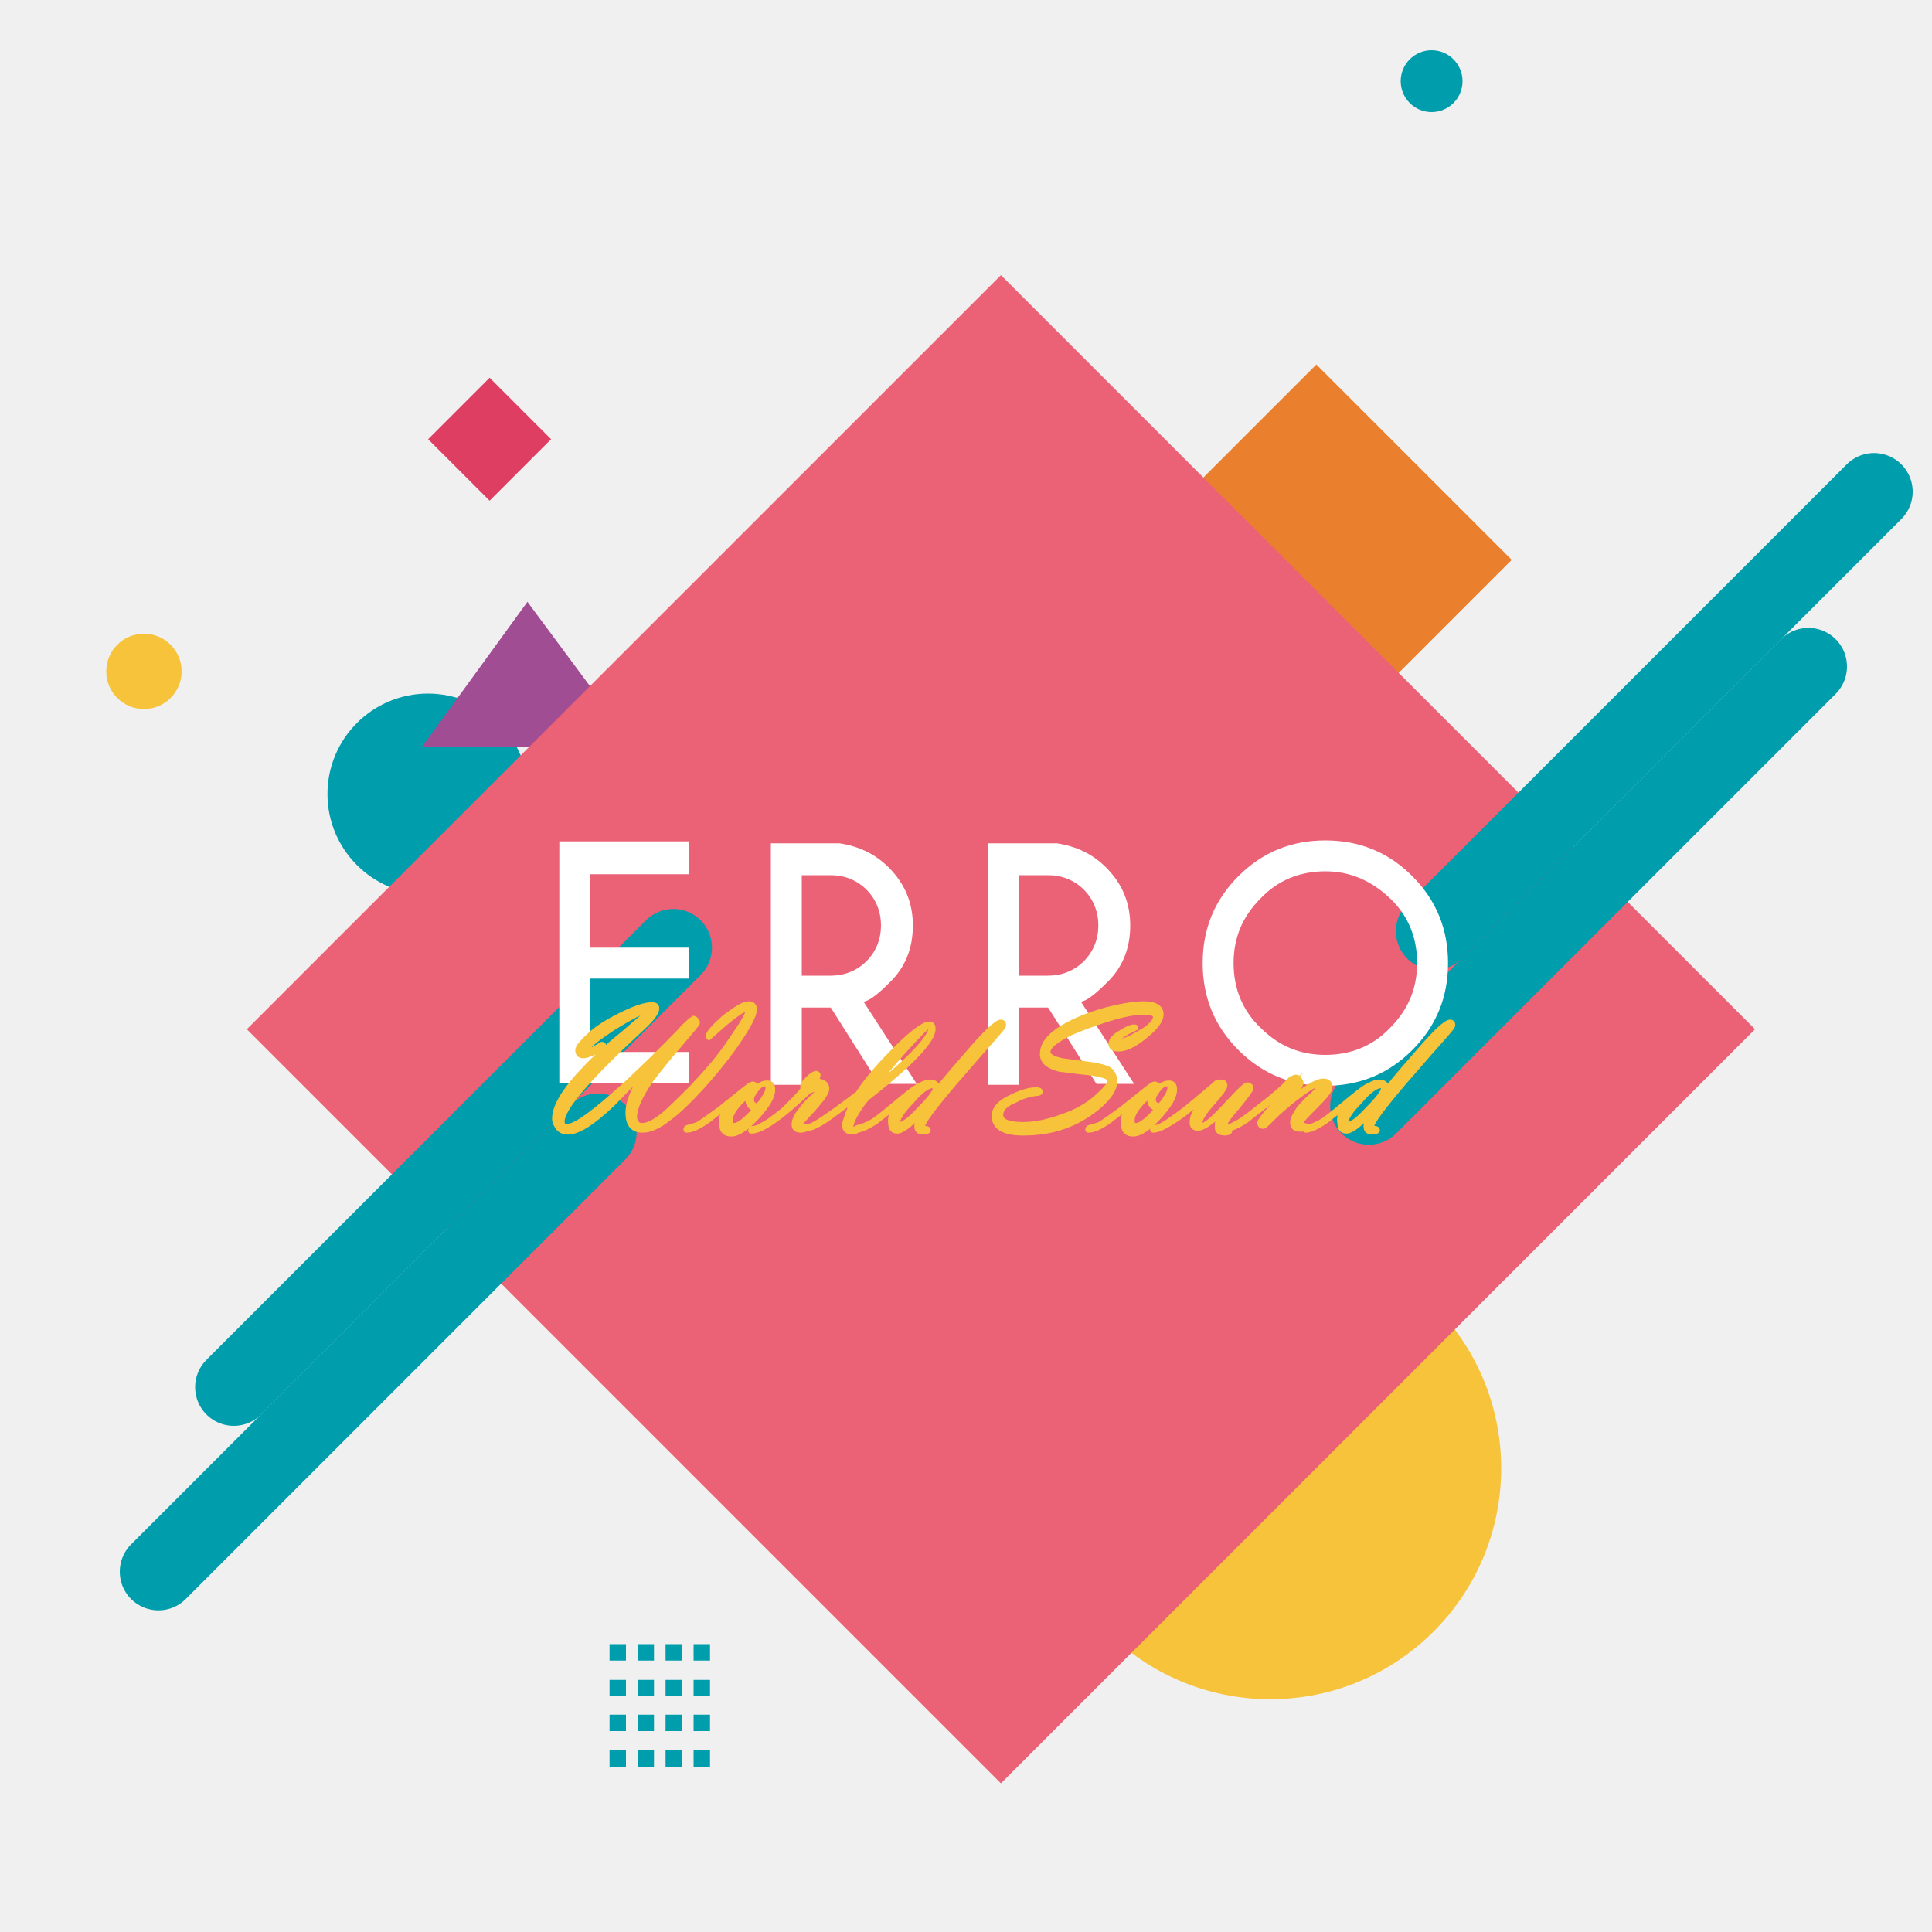
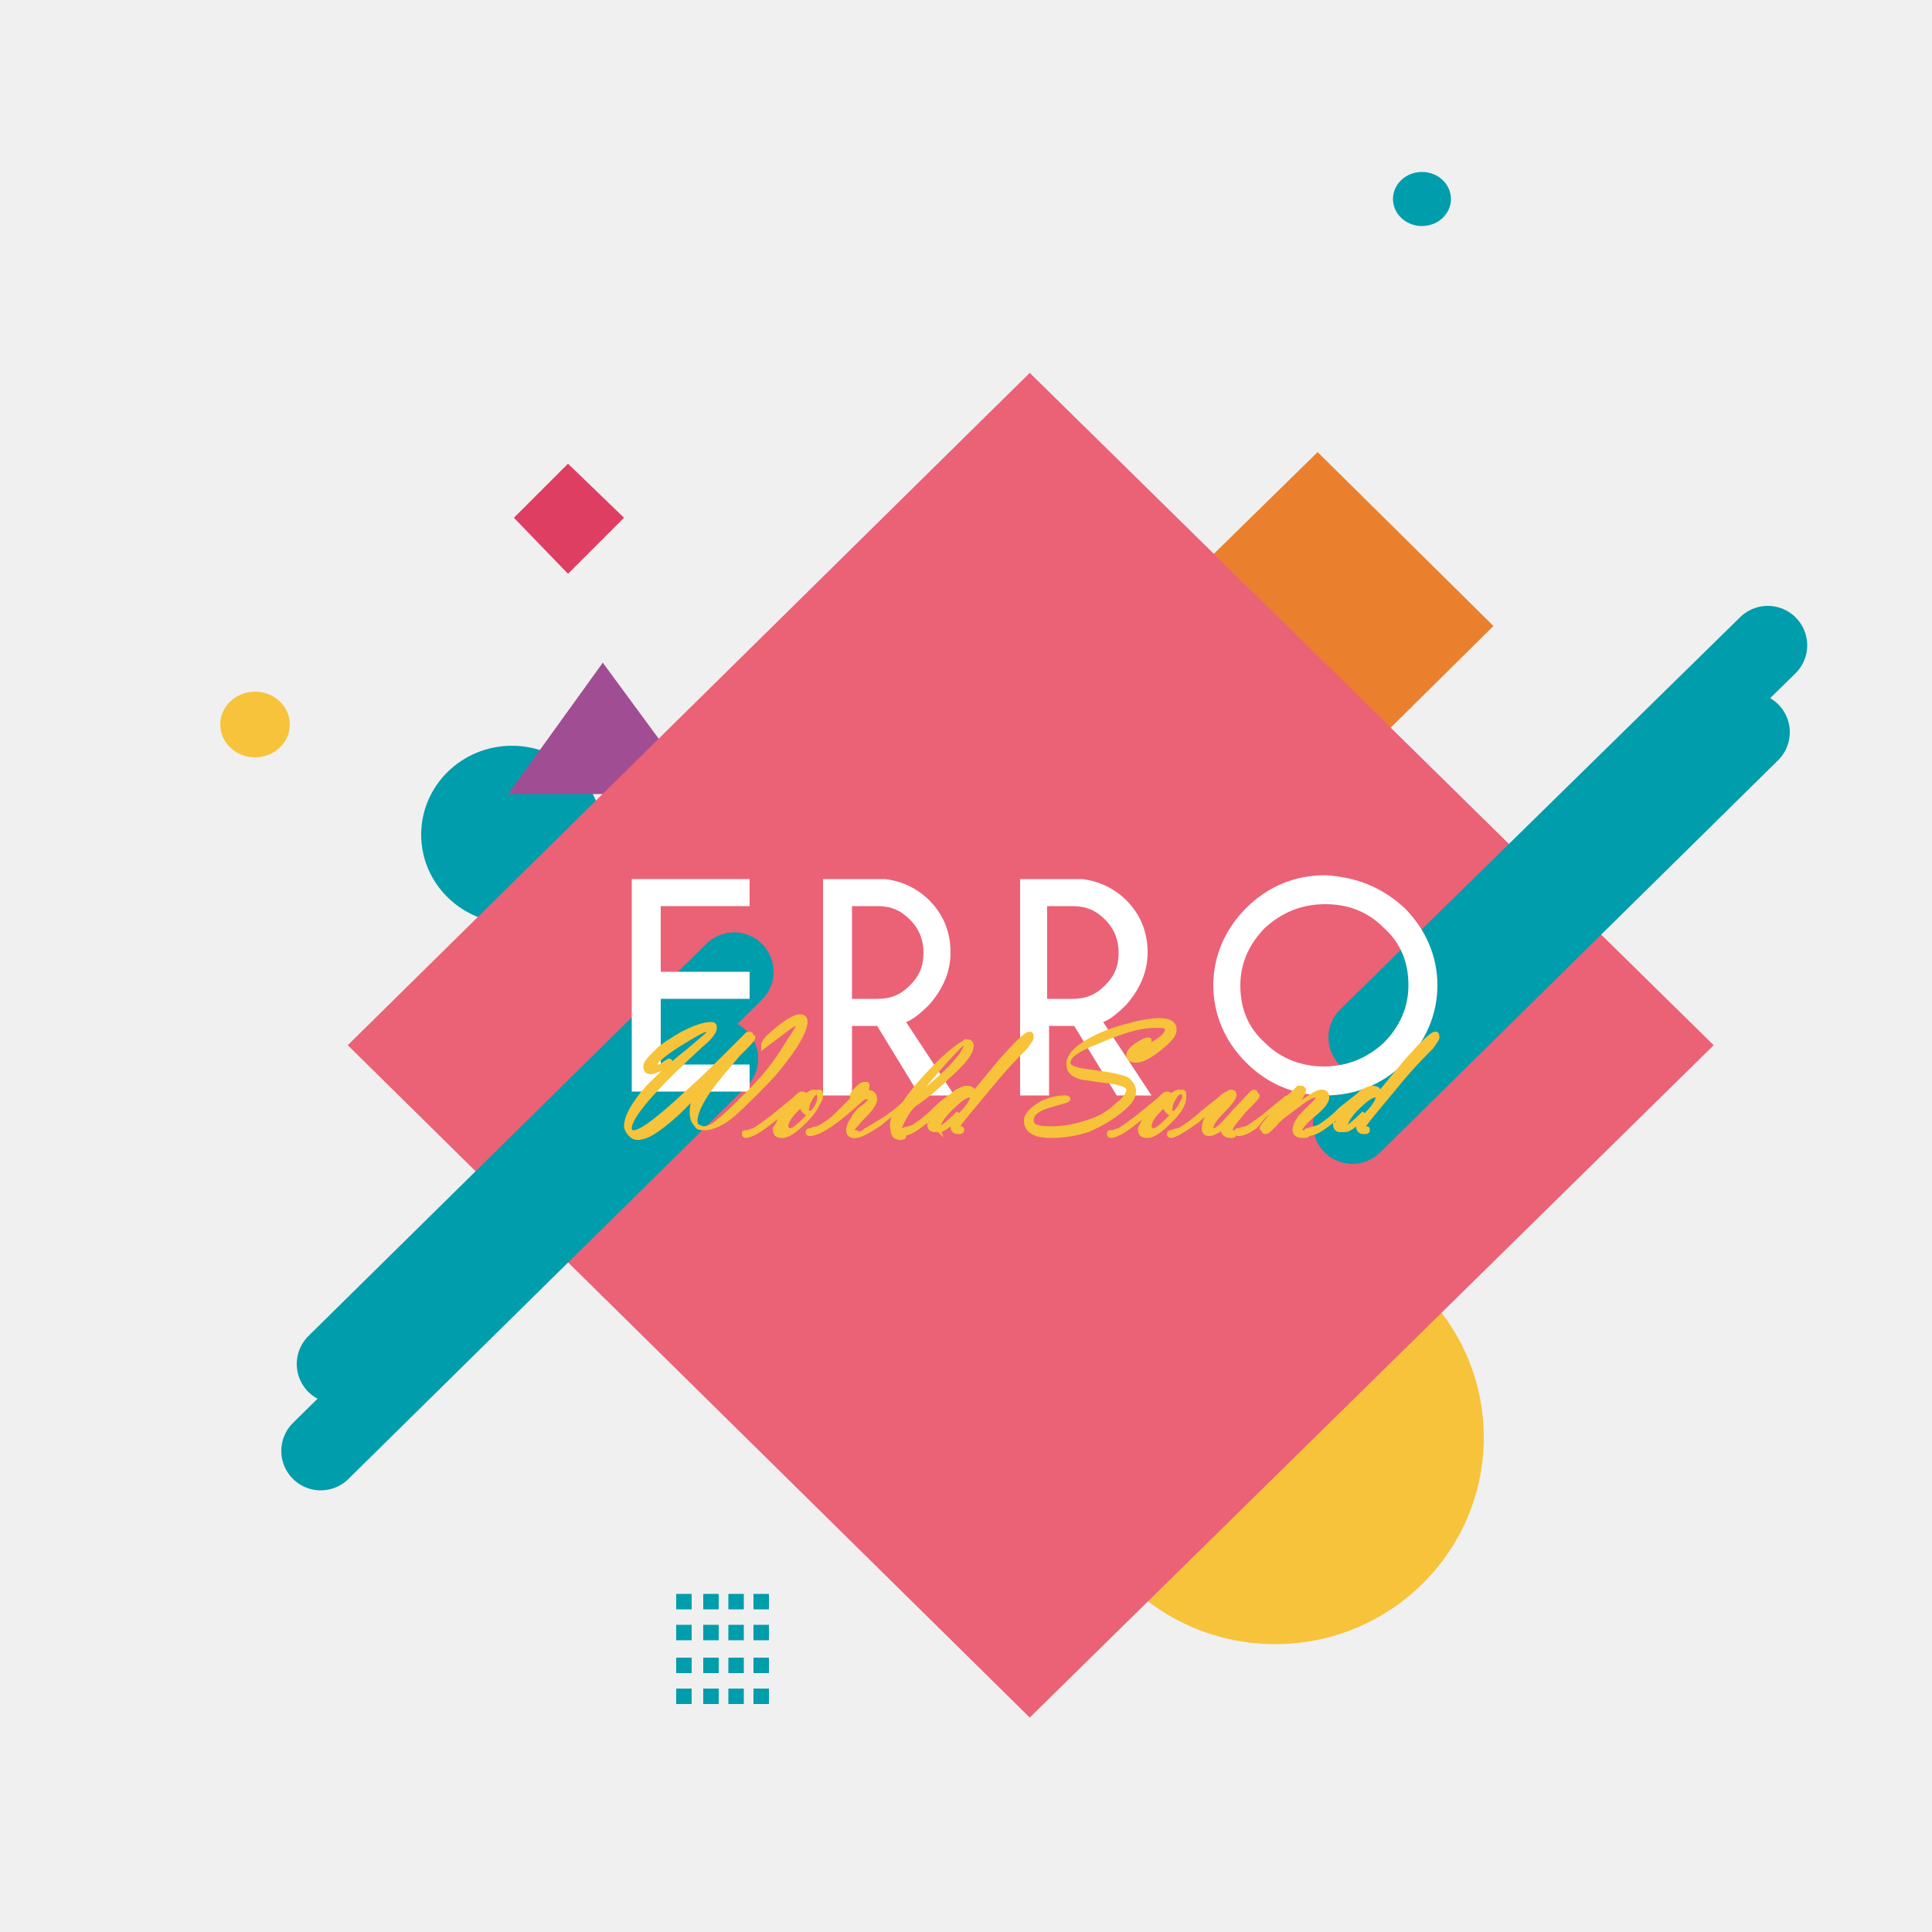
- <svg xmlns="http://www.w3.org/2000/svg" version="1.1" id="Calque_1" x="0px" y="0px" viewBox="0 0 200 200" style="enable-background:new 0 0 200 200;" xml:space="preserve">
+ <svg xmlns="http://www.w3.org/2000/svg" version="1.1" id="Calque_1" x="0px" y="0px" viewBox="0 0 100 100" style="enable-background:new 0 0 100 100;" xml:space="preserve">
  <style type="text/css">
	.st0{fill:#009DAC;}
	.st1{fill:#A14D93;}
	.st2{fill:#F6C33B;}
	.st3{fill:#EA802D;}
	.st4{fill:#EB6176;}
- 	.st5{fill:none;stroke:#009DAC;stroke-width:8;stroke-linecap:round;stroke-linejoin:round;stroke-miterlimit:10;}
+ 	.st5{fill:none;stroke:#009DAC;stroke-width:4.08;stroke-linecap:round;stroke-linejoin:round;stroke-miterlimit:10;}
	.st6{fill:#DE3E62;}
	.st7{fill:#FFFFFF;}
- 	.st8{fill:#F6C33B;stroke:#F7C33B;stroke-width:0.5;stroke-miterlimit:10;}
+ 	.st8{fill:#F6C33B;stroke:#F7C33B;stroke-width:0.204;stroke-miterlimit:10;}
</style>
-   <circle class="st0" cx="44.3" cy="82.2" r="10.4" />
-   <polygon class="st1" points="54.6,62.3 43.7,77.3 65.8,77.4 " />
+   <ellipse class="st0" cx="26.5" cy="43.2" rx="4.7" ry="4.6" />
+   <polygon class="st1" points="31.2,34.3 26.3,41.1 36.2,41.1 " />
  <g>
-     <rect x="63.1" y="170.2" class="st0" width="1.7" height="1.7" />
-     <rect x="66" y="170.2" class="st0" width="1.7" height="1.7" />
-     <rect x="68.9" y="170.2" class="st0" width="1.7" height="1.7" />
-     <rect x="71.8" y="170.2" class="st0" width="1.7" height="1.7" />
-     <rect x="63.1" y="173.9" class="st0" width="1.7" height="1.7" />
-     <rect x="66" y="173.9" class="st0" width="1.7" height="1.7" />
-     <rect x="68.9" y="173.9" class="st0" width="1.7" height="1.7" />
-     <rect x="71.8" y="173.9" class="st0" width="1.7" height="1.7" />
-     <rect x="63.1" y="177.5" class="st0" width="1.7" height="1.7" />
-     <rect x="66" y="177.5" class="st0" width="1.7" height="1.7" />
-     <rect x="68.9" y="177.5" class="st0" width="1.7" height="1.7" />
-     <rect x="71.8" y="177.5" class="st0" width="1.7" height="1.7" />
-     <rect x="63.1" y="181.2" class="st0" width="1.7" height="1.7" />
-     <rect x="66" y="181.2" class="st0" width="1.7" height="1.7" />
-     <rect x="68.9" y="181.2" class="st0" width="1.7" height="1.7" />
-     <rect x="71.8" y="181.2" class="st0" width="1.7" height="1.7" />
+     <rect x="35" y="82.5" class="st0" width="0.8" height="0.8" />
+     <rect x="36.4" y="82.5" class="st0" width="0.8" height="0.8" />
+     <rect x="37.7" y="82.5" class="st0" width="0.8" height="0.8" />
+     <rect x="39" y="82.5" class="st0" width="0.8" height="0.8" />
+     <rect x="35" y="84.1" class="st0" width="0.8" height="0.8" />
+     <rect x="36.4" y="84.1" class="st0" width="0.8" height="0.8" />
+     <rect x="37.7" y="84.1" class="st0" width="0.8" height="0.8" />
+     <rect x="39" y="84.1" class="st0" width="0.8" height="0.8" />
+     <rect x="35" y="85.8" class="st0" width="0.8" height="0.8" />
+     <rect x="36.4" y="85.8" class="st0" width="0.8" height="0.8" />
+     <rect x="37.7" y="85.8" class="st0" width="0.8" height="0.8" />
+     <rect x="39" y="85.8" class="st0" width="0.8" height="0.8" />
+     <rect x="35" y="87.4" class="st0" width="0.8" height="0.8" />
+     <rect x="36.4" y="87.4" class="st0" width="0.8" height="0.8" />
+     <rect x="37.7" y="87.4" class="st0" width="0.8" height="0.8" />
+     <rect x="39" y="87.4" class="st0" width="0.8" height="0.8" />
  </g>
-   <circle class="st2" cx="131.5" cy="152" r="23.9" />
-   <circle class="st2" cx="14.9" cy="69.5" r="3.9" />
-   <circle class="st0" cx="148.2" cy="8.4" r="3.2" />
-   <rect x="120.9" y="43.2" transform="matrix(0.7071 0.7071 -0.7071 0.7071 81.3276 -78.3012)" class="st3" width="28.6" height="31.7" />
-   <rect x="48.4" y="51.4" transform="matrix(0.7071 -0.7071 0.7071 0.7071 -45.0166 104.4244)" class="st4" width="110.4" height="110.4" />
-   <line class="st5" x1="194" y1="50.9" x2="148.5" y2="96.4" />
-   <line class="st5" x1="187.2" y1="69" x2="141.7" y2="114.5" />
-   <line class="st5" x1="69.7" y1="98.1" x2="24.2" y2="143.6" />
-   <line class="st5" x1="61.9" y1="117.2" x2="16.4" y2="162.7" />
-   <rect x="46.2" y="41" transform="matrix(0.7071 0.7071 -0.7071 0.7071 47.0065 -22.555)" class="st6" width="9" height="9" />
-   <path class="st7" d="M71.3,87.3v3.2H61.1v7.6h10.2v3.2H61.1v7.6h10.2v3.2H57.9v-25H71.3z" />
-   <path class="st7" d="M86,104.3h-3v8h-3.2v-25h7.1c2,0.3,3.7,1.1,5.1,2.5c1.7,1.7,2.5,3.7,2.5,6c0,2.4-0.8,4.4-2.5,6  c-1.1,1.1-2,1.8-2.6,1.9l5.5,8.5H91L86,104.3z M83,90.5V101h3c1.4,0,2.7-0.5,3.7-1.5c1-1,1.5-2.3,1.5-3.7c0-1.4-0.5-2.7-1.5-3.7  c-1-1-2.3-1.5-3.7-1.5H83z" />
-   <path class="st7" d="M108.5,104.3h-3v8h-3.2v-25h7.1c2,0.3,3.7,1.1,5.1,2.5c1.7,1.7,2.5,3.7,2.5,6c0,2.4-0.8,4.4-2.5,6  c-1.1,1.1-2,1.8-2.6,1.9l5.5,8.5h-3.9L108.5,104.3z M105.5,90.5V101h3c1.4,0,2.7-0.5,3.7-1.5c1-1,1.5-2.3,1.5-3.7  c0-1.4-0.5-2.7-1.5-3.7c-1-1-2.3-1.5-3.7-1.5H105.5z" />
-   <path class="st7" d="M146.2,90.7c2.5,2.5,3.7,5.5,3.7,9s-1.2,6.5-3.7,9s-5.5,3.7-9,3.7s-6.5-1.2-9-3.7s-3.7-5.5-3.7-9s1.2-6.5,3.7-9  s5.5-3.7,9-3.7S143.7,88.2,146.2,90.7z M137.2,90.2c-2.6,0-4.9,0.9-6.7,2.8c-1.9,1.9-2.8,4.1-2.8,6.7s0.9,4.9,2.8,6.7  c1.9,1.9,4.1,2.8,6.7,2.8c2.6,0,4.9-0.9,6.7-2.8c1.9-1.9,2.8-4.1,2.8-6.7s-0.9-4.9-2.8-6.7C142,91.2,139.8,90.2,137.2,90.2z" />
+   <ellipse class="st2" cx="66" cy="74.4" rx="10.8" ry="10.7" />
+   <ellipse class="st2" cx="13.2" cy="37.5" rx="1.8" ry="1.7" />
+   <ellipse class="st0" cx="73.6" cy="10.3" rx="1.5" ry="1.4" />
+   <polygon class="st3" points="67.2,42.4 58,33.4 68.2,23.4 77.3,32.4 " />
+   <polygon class="st4" points="88.7,54.1 53.3,88.9 18,54.1 53.3,19.3 " />
  <g>
-     <path class="st8" d="M67.3,110.3l-3.9,4c-2.1,2-3.6,2.9-4.6,2.9c-0.4,0-0.7-0.1-1-0.4c-0.2-0.3-0.4-0.6-0.4-1   c0-1.1,0.8-2.6,2.5-4.5c1.1-1.2,2.6-2.7,4.6-4.3c1.6-1.4,2.5-2.1,2.5-2.2c0-0.1-0.1-0.1-0.1-0.1c-0.5,0-1.6,0.6-3.4,1.7   c-1.8,1.2-2.7,1.9-2.7,2.3c0,0.1,0,0.1,0.1,0.1c0.1,0,0.4-0.1,0.7-0.3l0.7-0.4c0.1,0,0.2,0,0.2,0.2c0,0.1-0.3,0.4-0.9,0.6   c-0.6,0.3-1,0.4-1.2,0.4c-0.4,0-0.6-0.2-0.6-0.6c0-0.3,0.5-0.9,1.4-1.7c0.8-0.7,1.8-1.3,3-1.9c1.4-0.7,2.5-1.1,3.3-1.1   c0.3,0,0.5,0.1,0.5,0.4c0,0.4-0.5,1.1-1.6,2.1c-5.4,5-8.2,8.2-8.2,9.6c0,0.4,0.2,0.5,0.5,0.5c0.9,0,2.9-1.5,6.1-4.4   c1.8-1.7,3.7-3.5,5.7-5.6c0.2-0.3,0.6-0.6,1-1c0.2-0.1,0.3-0.2,0.3-0.2c0.1,0,0.2,0.1,0.3,0.2c0.1,0.1,0.1,0.2,0.1,0.3   c0,0.1-0.6,0.8-1.7,2.1c-1.4,1.6-2.4,2.9-3.1,3.8c-1.1,1.6-1.7,2.9-1.7,3.8c0,0.6,0.3,0.9,0.8,0.9c0.5,0,1.1-0.3,1.8-0.8   c0.7-0.5,1.8-1.6,3.4-3.2c1.5-1.6,2.9-3.2,4-4.9c1.2-1.7,1.7-2.6,1.7-2.9c0-0.1-0.1-0.2-0.2-0.2c-0.3,0-1,0.5-2.1,1.4l-1.7,1.5   c0,0-0.1-0.1-0.1-0.1c0-0.4,0.6-1,1.7-2c1.2-0.9,2-1.4,2.5-1.4c0.4,0,0.6,0.2,0.6,0.6c0,0.7-0.8,2.1-2.3,4.2   c-1.1,1.5-2.2,2.8-3.2,3.9c-1.3,1.4-2.4,2.5-3.4,3.2c-1,0.8-1.9,1.2-2.7,1.2c-1,0-1.5-0.6-1.5-1.8c0-0.8,0.3-1.7,0.8-2.7   C66.1,112.1,66.6,111.3,67.3,110.3z" />
-     <path class="st8" d="M75.2,114.5l-1.9,1.5c-1,0.7-1.7,1-2.2,1c-0.1,0-0.1,0-0.1-0.1c0-0.1,0.1-0.2,0.2-0.2c0.4-0.1,0.7-0.2,1-0.3   c0.5-0.3,1.2-0.8,2.3-1.6l2.5-2c0.5-0.4,0.8-0.6,0.9-0.6c0.2,0,0.3,0.1,0.5,0.3c0.4-0.3,0.7-0.4,1-0.4c0.4,0,0.6,0.2,0.6,0.7   c0,0.7-0.5,1.6-1.6,2.8c-1.1,1.2-2,1.8-2.7,1.8c-0.6,0-1-0.3-1-1C74.6,115.8,74.8,115.2,75.2,114.5z M77.5,113.3   c-1.3,1.1-1.9,2-1.9,2.7c0,0.3,0.1,0.5,0.4,0.5c0.5,0,1.2-0.6,2.2-1.7c-0.5-0.1-0.8-0.5-0.8-1C77.4,113.6,77.4,113.5,77.5,113.3z    M78.4,114.5c0.2-0.2,0.5-0.5,0.7-0.9c0.3-0.4,0.4-0.8,0.4-1c0-0.2-0.1-0.4-0.3-0.4c-0.3,0-0.6,0.2-0.9,0.6c-0.3,0.4-0.5,0.7-0.5,1   C77.8,114.2,78,114.4,78.4,114.5z" />
-     <path class="st8" d="M83.1,112.8c0-0.2,0-0.3,0-0.4c0-0.2,0.2-0.4,0.6-0.8c0.4-0.4,0.7-0.5,0.8-0.5c0.1,0,0.2,0.1,0.2,0.2   c0,0.1-0.1,0.3-0.2,0.6c0.7,0,1.1,0.3,1.1,0.8c0,0.4-0.5,1.1-1.4,2.1c-0.9,1-1.4,1.5-1.4,1.6c0,0.1,0.1,0.2,0.2,0.2l0.3,0   c0.1,0,0.1,0.1,0.1,0.2c0,0.1-0.2,0.2-0.5,0.2c-0.5,0-0.7-0.2-0.7-0.6c0-0.4,0.2-0.9,0.7-1.5c0.3-0.4,0.7-0.9,1.3-1.4   c0.5-0.5,0.7-0.7,0.7-0.7c0-0.1-0.1-0.1-0.2-0.1c-0.1,0-0.3,0-0.5,0.1c-0.3,0.1-0.4,0.1-0.5,0.2c-2.9,2.8-4.9,4.1-5.9,4.1   c-0.1,0-0.1,0-0.1-0.1c0-0.1,0.1-0.2,0.3-0.2c0.2,0,0.5-0.1,0.8-0.3c0.5-0.2,1.3-0.8,2.3-1.6C82,114,82.6,113.4,83.1,112.8z" />
-     <path class="st8" d="M88.3,113.9l-2.3,1.7c-1.2,0.9-2.2,1.3-2.7,1.3c-0.1,0-0.1,0-0.1-0.1c0-0.1,0.1-0.2,0.3-0.2   c0.3,0,0.6-0.1,0.9-0.3c0.4-0.2,1.1-0.7,2.1-1.4c0.7-0.5,1.5-1.1,2.3-1.7c0.9-1.4,2.2-2.9,3.8-4.5c1.8-1.8,3-2.7,3.6-2.7   c0.3,0,0.4,0.2,0.4,0.5c0,0.8-0.9,2-2.8,3.8c-1.2,1.1-2.4,2.1-3.8,3.2c-0.3,0.2-0.7,0.7-1.2,1.5c-0.5,0.8-0.7,1.3-0.7,1.7   c0,0.2,0.2,0.2,0.5,0.2c0.1,0,0.1,0,0.1,0.1c0,0.1-0.2,0.2-0.5,0.2c-0.5,0-0.8-0.3-0.8-0.8C87.6,115.7,87.9,114.9,88.3,113.9z    M96.3,106.1c-0.2,0-1.2,1-2.9,2.9c-1.6,1.8-2.6,3.1-3.1,3.8c4.1-3.3,6.1-5.5,6.1-6.5C96.4,106.2,96.4,106.1,96.3,106.1z" />
-     <path class="st8" d="M92.5,114.7l-1.8,1.4c-0.9,0.6-1.6,0.9-2,0.9c-0.1,0-0.1,0-0.1-0.1c0-0.1,0.1-0.2,0.2-0.2   c0.5-0.1,0.9-0.3,1.3-0.5c0.6-0.3,1.4-1,2.5-1.9c1.1-0.9,1.9-1.6,2.5-1.9c0.4-0.2,0.8-0.4,1.1-0.4c0.6,0,0.8,0.2,0.9,0.7   c0.9-1.2,2-2.4,3.2-3.8c1.8-2.1,2.9-3.1,3.3-3.1c0.2,0,0.3,0.1,0.3,0.3c0,0.2-0.3,0.5-0.8,1.1c-0.9,1-2.3,2.6-4.2,4.8   c-2.3,2.7-3.4,4.2-3.4,4.6c0,0.1,0.1,0.2,0.3,0.2c0.2,0,0.3,0.1,0.3,0.2c0,0.1-0.2,0.2-0.5,0.2c-0.5,0-0.7-0.2-0.7-0.6   c0-0.3,0.2-0.8,0.6-1.5c-1.2,1.3-2.1,2-2.6,2c-0.5,0-0.7-0.3-0.7-0.8C92.1,115.8,92.3,115.3,92.5,114.7z M93.1,116.4   c0.4,0,1.1-0.5,2.1-1.6c1.1-1.1,1.6-1.8,1.6-2.1c0-0.2-0.1-0.3-0.3-0.3c-0.4,0-1.2,0.5-2.1,1.6c-1,1-1.5,1.8-1.5,2.3   C92.9,116.3,93,116.4,93.1,116.4z" />
-     <path class="st8" d="M115.4,112c0,0.7-0.5,1.5-1.5,2.4c-1,0.9-2.3,1.7-3.7,2.2c-1.4,0.5-2.8,0.7-4.3,0.7c-2,0-3-0.6-3-1.8   c0-0.7,0.6-1.4,1.7-1.9c1-0.5,1.9-0.8,2.7-0.8c0.3,0,0.4,0.1,0.4,0.2c0,0.1-0.1,0.2-0.4,0.2c-0.8,0.1-1.5,0.3-2.2,0.7   c-1,0.4-1.5,0.9-1.5,1.5c0,0.7,0.8,1,2.3,1c1.3,0,2.6-0.3,4-0.8c1.5-0.5,2.7-1.2,3.6-2c0.9-0.8,1.4-1.4,1.4-1.7   c0-0.4-0.6-0.6-1.8-0.8c-2-0.2-3.2-0.4-3.4-0.4c-1.2-0.3-1.8-0.8-1.8-1.6c0-1,0.7-1.9,2.2-2.8c1.2-0.7,2.7-1.3,4.5-1.8   c1.6-0.4,2.9-0.6,3.8-0.6c1.2,0,1.8,0.4,1.8,1.1c0,0.7-0.6,1.4-1.7,2.3c-1.1,0.9-2,1.3-2.7,1.3c-0.6,0-0.8-0.2-0.8-0.6   c0-0.3,0.3-0.7,1-1.1c0.6-0.4,1.1-0.6,1.4-0.6c0.1,0,0.2,0,0.2,0.1l-1,0.5c-0.6,0.4-1,0.6-1,0.8c0,0,0.1,0.1,0.2,0.1   c0.5,0,1.2-0.3,2.2-0.9c1.1-0.6,1.6-1.2,1.6-1.6c0-0.4-0.4-0.5-1.3-0.5c-1,0-2.4,0.3-4.2,0.9c-1.2,0.4-2.3,0.8-3.2,1.2   c-1.6,0.8-2.4,1.4-2.4,2c0,0.4,0.5,0.7,1.5,0.9l3,0.4c1.2,0.2,1.9,0.4,2.1,0.8C115.3,111.2,115.4,111.6,115.4,112z" />
-     <path class="st8" d="M116.8,114.5l-1.9,1.5c-1,0.7-1.7,1-2.2,1c-0.1,0-0.1,0-0.1-0.1c0-0.1,0.1-0.2,0.2-0.2c0.4-0.1,0.7-0.2,1-0.3   c0.5-0.3,1.2-0.8,2.3-1.6l2.5-2c0.5-0.4,0.8-0.6,0.9-0.6c0.2,0,0.3,0.1,0.5,0.3c0.4-0.3,0.7-0.4,1-0.4c0.4,0,0.6,0.2,0.6,0.7   c0,0.7-0.5,1.6-1.6,2.8c-1.1,1.2-2,1.8-2.7,1.8c-0.6,0-1-0.3-1-1C116.2,115.8,116.4,115.2,116.8,114.5z M119.1,113.3   c-1.3,1.1-1.9,2-1.9,2.7c0,0.3,0.1,0.5,0.4,0.5c0.5,0,1.2-0.6,2.2-1.7c-0.5-0.1-0.8-0.5-0.8-1C119,113.6,119,113.5,119.1,113.3z    M120,114.5c0.2-0.2,0.5-0.5,0.7-0.9c0.3-0.4,0.4-0.8,0.4-1c0-0.2-0.1-0.4-0.3-0.4c-0.3,0-0.6,0.2-0.9,0.6c-0.3,0.4-0.5,0.7-0.5,1   C119.4,114.2,119.6,114.4,120,114.5z" />
-     <path class="st8" d="M126.4,115.2c-1.1,1.1-1.9,1.6-2.4,1.6c-0.4,0-0.6-0.2-0.6-0.6c0-0.5,0.2-1.1,0.7-1.7l1.2-1.4l-2.7,2.2   c-1.5,1.1-2.6,1.7-3.2,1.7c-0.1,0-0.1,0-0.1-0.1c0-0.1,0.1-0.2,0.3-0.2c0.2,0,0.5-0.1,0.8-0.3c0.4-0.2,1.1-0.7,2.3-1.6   c0.5-0.4,1.3-1.1,2.4-2c0.2-0.2,0.5-0.4,0.8-0.7c0.2-0.1,0.3-0.1,0.4-0.1c0.4,0,0.5,0.1,0.5,0.4c0,0.2-0.4,0.8-1.3,1.8   c-0.9,1-1.3,1.7-1.3,2.1c0,0.1,0.1,0.2,0.2,0.2c0.4,0,1.2-0.7,2.5-2.1c1.3-1.4,2-2.1,2.2-2.1c0.1,0,0.2,0,0.3,0.1   c0.1,0.1,0.1,0.2,0.1,0.3c0,0.1-0.5,0.8-1.4,1.9c-1,1.1-1.4,1.8-1.4,2.1c0,0.1,0.1,0.2,0.3,0.2c0.2,0,0.3,0.1,0.3,0.2   c0,0.1-0.2,0.2-0.5,0.2c-0.5,0-0.8-0.2-0.8-0.6C126,116.1,126.1,115.7,126.4,115.2z" />
-     <path class="st8" d="M133.4,114.1c1.7-1.5,2.9-2.2,3.6-2.2c0.4,0,0.7,0.2,0.7,0.6c0,0.4-0.5,1-1.5,2c-1,1-1.5,1.5-1.5,1.7   c0,0.2,0.1,0.3,0.3,0.3s0.3,0.1,0.3,0.2c0,0.1-0.2,0.2-0.7,0.2c-0.5,0-0.8-0.2-0.8-0.7c0-0.4,0.3-0.9,0.7-1.5   c0.3-0.3,0.7-0.8,1.4-1.4c0.5-0.5,0.7-0.8,0.7-0.9c0-0.1-0.1-0.1-0.2-0.1c-0.4,0-1.1,0.5-2.3,1.4c-1,0.8-1.7,1.4-2.2,1.9   c-0.6,0.6-1,1-1.1,1c-0.1,0-0.2,0-0.3-0.1c-0.1-0.1-0.1-0.2-0.1-0.3c0-0.1,0.4-0.7,1.3-1.7l1.5-1.8l-2.4,1.9l-1.8,1.4   c-0.9,0.6-1.6,0.9-2.1,0.9c-0.1,0-0.1,0-0.1-0.1c0-0.1,0.1-0.2,0.3-0.2c0.2,0,0.5-0.1,0.8-0.3c0.5-0.2,1.4-0.9,2.8-2   c1.3-1,2.2-1.8,2.7-2.4c0.1-0.1,0.2-0.2,0.4-0.3c0.1,0,0.2-0.1,0.3-0.1c0.1,0,0.2,0,0.3,0.1c0.1,0.1,0.2,0.2,0.2,0.3   C134.9,112.1,134.4,112.8,133.4,114.1z" />
-     <path class="st8" d="M139,114.7l-1.8,1.4c-0.9,0.6-1.6,0.9-2,0.9c-0.1,0-0.1,0-0.1-0.1c0-0.1,0.1-0.2,0.2-0.2   c0.5-0.1,0.9-0.3,1.3-0.5c0.6-0.3,1.4-1,2.5-1.9c1.1-0.9,1.9-1.6,2.5-1.9c0.4-0.2,0.8-0.4,1.1-0.4c0.6,0,0.8,0.2,0.9,0.7   c0.9-1.2,2-2.4,3.2-3.8c1.8-2.1,2.9-3.1,3.3-3.1c0.2,0,0.3,0.1,0.3,0.3c0,0.2-0.3,0.5-0.8,1.1c-0.9,1-2.3,2.6-4.2,4.8   c-2.3,2.7-3.4,4.2-3.4,4.6c0,0.1,0.1,0.2,0.3,0.2c0.2,0,0.3,0.1,0.3,0.2c0,0.1-0.2,0.2-0.5,0.2c-0.5,0-0.7-0.2-0.7-0.6   c0-0.3,0.2-0.8,0.6-1.5c-1.2,1.3-2.1,2-2.6,2c-0.5,0-0.7-0.3-0.7-0.8C138.6,115.8,138.7,115.3,139,114.7z M139.5,116.4   c0.4,0,1.1-0.5,2.1-1.6c1.1-1.1,1.6-1.8,1.6-2.1c0-0.2-0.1-0.3-0.3-0.3c-0.4,0-1.2,0.5-2.1,1.6c-1,1-1.5,1.8-1.5,2.3   C139.4,116.3,139.4,116.4,139.5,116.4z" />
+     <line class="st5" x1="38" y1="50.3" x2="17.4" y2="70.6" />
+     <line class="st5" x1="37.2" y1="54.8" x2="16.6" y2="75.1" />
+   </g>
+   <g>
+     <line class="st5" x1="91.5" y1="33.4" x2="70.8" y2="53.7" />
+     <line class="st5" x1="90.6" y1="37.9" x2="70" y2="58.2" />
+   </g>
+   <polygon class="st6" points="29.4,29.7 26.6,26.8 29.4,24 32.3,26.8 " />
+   <path class="st7" d="M38.8,45.5v1.4h-4.6v3.4h4.6v1.4h-4.6v3.4h4.6v1.4h-6.1V45.5H38.8z" />
+   <path class="st7" d="M45.4,53.1h-1.3v3.6h-1.5V45.5h3.2c0.9,0.1,1.7,0.5,2.3,1.1c0.7,0.7,1.1,1.6,1.1,2.7c0,1-0.4,1.9-1.1,2.7  c-0.5,0.5-0.9,0.8-1.2,0.9l2.5,3.8h-1.8L45.4,53.1z M44.1,47v4.7h1.3c0.7,0,1.2-0.2,1.7-0.7c0.5-0.5,0.7-1,0.7-1.7  c0-0.6-0.2-1.2-0.7-1.7c-0.5-0.5-1-0.7-1.7-0.7H44.1z" />
+   <path class="st7" d="M55.6,53.1h-1.3v3.6h-1.5V45.5H56c0.9,0.1,1.7,0.5,2.3,1.1c0.7,0.7,1.1,1.6,1.1,2.7c0,1-0.4,1.9-1.1,2.7  c-0.5,0.5-0.9,0.8-1.2,0.9l2.5,3.8h-1.8L55.6,53.1z M54.2,47v4.7h1.3c0.7,0,1.2-0.2,1.7-0.7c0.5-0.5,0.7-1,0.7-1.7  c0-0.6-0.2-1.2-0.7-1.7c-0.5-0.5-1-0.7-1.7-0.7H54.2z" />
+   <path class="st7" d="M72.7,47c1.1,1.1,1.7,2.5,1.7,4s-0.6,2.9-1.7,4c-1.1,1.1-2.5,1.7-4.1,1.7c-1.6,0-3-0.6-4.1-1.7  c-1.1-1.1-1.7-2.5-1.7-4s0.6-2.9,1.7-4c1.1-1.1,2.5-1.7,4.1-1.7C70.2,45.4,71.5,45.9,72.7,47z M68.6,46.8c-1.2,0-2.2,0.4-3.1,1.2  c-0.8,0.8-1.3,1.8-1.3,3s0.4,2.2,1.3,3c0.8,0.8,1.9,1.2,3,1.2c1.2,0,2.2-0.4,3.1-1.2c0.8-0.8,1.3-1.8,1.3-3s-0.4-2.2-1.3-3  C70.8,47.2,69.8,46.8,68.6,46.8z" />
+   <g>
+     <path class="st8" d="M36.9,55.8l-1.8,1.8c-1,0.9-1.6,1.3-2.1,1.3c-0.2,0-0.3-0.1-0.4-0.2c-0.1-0.1-0.2-0.3-0.2-0.4   c0-0.5,0.4-1.2,1.1-2c0.5-0.5,1.2-1.2,2.1-1.9c0.7-0.6,1.1-0.9,1.1-1c0,0,0-0.1-0.1-0.1c-0.2,0-0.7,0.3-1.5,0.8   c-0.8,0.5-1.2,0.9-1.2,1c0,0,0,0.1,0.1,0.1c0.1,0,0.2,0,0.3-0.1l0.3-0.2c0.1,0,0.1,0,0.1,0.1c0,0.1-0.1,0.2-0.4,0.3   c-0.3,0.1-0.5,0.2-0.6,0.2c-0.2,0-0.3-0.1-0.3-0.3c0-0.2,0.2-0.4,0.6-0.8c0.3-0.3,0.8-0.6,1.3-0.9c0.6-0.3,1.1-0.5,1.5-0.5   c0.2,0,0.2,0.1,0.2,0.2c0,0.2-0.2,0.5-0.7,0.9c-2.5,2.3-3.7,3.7-3.7,4.3c0,0.2,0.1,0.2,0.2,0.2c0.4,0,1.3-0.7,2.7-2   c0.8-0.7,1.7-1.6,2.6-2.5c0.1-0.1,0.3-0.3,0.5-0.5c0.1-0.1,0.1-0.1,0.2-0.1c0,0,0.1,0,0.1,0.1c0,0.1,0.1,0.1,0.1,0.1   c0,0.1-0.3,0.4-0.8,0.9c-0.6,0.7-1.1,1.3-1.4,1.7c-0.5,0.7-0.8,1.3-0.8,1.7c0,0.3,0.1,0.4,0.4,0.4c0.2,0,0.5-0.1,0.8-0.4   c0.3-0.2,0.8-0.7,1.5-1.4c0.7-0.7,1.3-1.4,1.8-2.2s0.8-1.2,0.8-1.3c0-0.1,0-0.1-0.1-0.1c-0.1,0-0.4,0.2-0.9,0.6l-0.8,0.6   c0,0,0,0,0-0.1c0-0.2,0.3-0.5,0.8-0.9s0.9-0.6,1.1-0.6c0.2,0,0.3,0.1,0.3,0.3c0,0.3-0.3,1-1,1.9c-0.5,0.7-1,1.2-1.5,1.7   c-0.6,0.6-1.1,1.1-1.5,1.4c-0.4,0.3-0.9,0.5-1.2,0.5c-0.4,0-0.7-0.3-0.7-0.8c0-0.4,0.1-0.8,0.3-1.2C36.4,56.6,36.6,56.2,36.9,55.8z   " />
+     <path class="st8" d="M40.5,57.6l-0.9,0.7c-0.4,0.3-0.8,0.5-1,0.5c0,0-0.1,0-0.1-0.1c0-0.1,0-0.1,0.1-0.1c0.2,0,0.3-0.1,0.4-0.1   c0.2-0.1,0.6-0.4,1-0.7l1.1-0.9c0.2-0.2,0.3-0.3,0.4-0.3c0.1,0,0.1,0,0.2,0.1c0.2-0.1,0.3-0.2,0.4-0.2c0.2,0,0.3,0.1,0.3,0.3   c0,0.3-0.2,0.7-0.7,1.2c-0.5,0.5-0.9,0.8-1.2,0.8c-0.3,0-0.4-0.1-0.4-0.4C40.3,58.2,40.3,58,40.5,57.6z M41.6,57.1   c-0.6,0.5-0.9,0.9-0.9,1.2c0,0.1,0.1,0.2,0.2,0.2c0.2,0,0.5-0.3,1-0.8c-0.2-0.1-0.4-0.2-0.4-0.5C41.5,57.2,41.5,57.2,41.6,57.1z    M42,57.6c0.1-0.1,0.2-0.2,0.3-0.4c0.1-0.2,0.2-0.3,0.2-0.5c0-0.1,0-0.2-0.1-0.2c-0.1,0-0.3,0.1-0.4,0.3c-0.1,0.2-0.2,0.3-0.2,0.5   C41.7,57.5,41.8,57.6,42,57.6z" />
+     <path class="st8" d="M44.1,56.9c0-0.1,0-0.1,0-0.2c0-0.1,0.1-0.2,0.3-0.4c0.2-0.2,0.3-0.2,0.4-0.2c0.1,0,0.1,0,0.1,0.1   c0,0.1,0,0.1-0.1,0.3c0.3,0,0.5,0.1,0.5,0.4c0,0.2-0.2,0.5-0.6,0.9c-0.4,0.4-0.6,0.7-0.6,0.7c0,0.1,0,0.1,0.1,0.1l0.1,0   c0,0,0.1,0,0.1,0.1c0,0.1-0.1,0.1-0.2,0.1c-0.2,0-0.3-0.1-0.3-0.3c0-0.2,0.1-0.4,0.3-0.7c0.1-0.2,0.3-0.4,0.6-0.6   c0.2-0.2,0.3-0.3,0.3-0.3c0,0,0-0.1-0.1-0.1c0,0-0.1,0-0.2,0c-0.1,0-0.2,0.1-0.2,0.1c-1.3,1.2-2.2,1.8-2.7,1.8c0,0-0.1,0-0.1-0.1   c0,0,0-0.1,0.1-0.1c0.1,0,0.2-0.1,0.4-0.1c0.2-0.1,0.6-0.3,1-0.7C43.6,57.4,43.9,57.1,44.1,56.9z" />
+     <path class="st8" d="M46.5,57.4l-1,0.8c-0.6,0.4-1,0.6-1.2,0.6c0,0-0.1,0-0.1,0c0-0.1,0.1-0.1,0.2-0.1c0.1,0,0.3-0.1,0.4-0.2   c0.2-0.1,0.5-0.3,1-0.6c0.3-0.2,0.7-0.5,1-0.8c0.4-0.6,1-1.3,1.7-2c0.8-0.8,1.4-1.2,1.6-1.2c0.1,0,0.2,0.1,0.2,0.2   c0,0.4-0.4,0.9-1.3,1.7c-0.5,0.5-1.1,1-1.7,1.4c-0.1,0.1-0.3,0.3-0.5,0.7c-0.2,0.4-0.3,0.6-0.3,0.7c0,0.1,0.1,0.1,0.2,0.1   c0,0,0.1,0,0.1,0.1c0,0.1-0.1,0.1-0.2,0.1c-0.2,0-0.4-0.1-0.4-0.4C46.1,58.2,46.2,57.8,46.5,57.4z M50,53.9c-0.1,0-0.5,0.4-1.3,1.3   c-0.7,0.8-1.2,1.4-1.4,1.7C49.2,55.4,50.1,54.4,50,53.9C50.1,53.9,50.1,53.9,50,53.9z" />
+     <path class="st8" d="M48.4,57.7l-0.8,0.6c-0.4,0.3-0.7,0.4-0.9,0.4c0,0-0.1,0-0.1-0.1c0-0.1,0-0.1,0.1-0.1c0.2-0.1,0.4-0.1,0.6-0.2   c0.3-0.2,0.6-0.4,1.1-0.9s0.9-0.7,1.1-0.9c0.2-0.1,0.4-0.2,0.5-0.2c0.3,0,0.4,0.1,0.4,0.3c0.4-0.5,0.9-1.1,1.4-1.7   c0.8-0.9,1.3-1.4,1.5-1.4c0.1,0,0.1,0.1,0.1,0.2c0,0.1-0.1,0.2-0.3,0.5c-0.4,0.4-1.1,1.1-1.9,2.1c-1,1.2-1.6,1.9-1.6,2   c0,0.1,0,0.1,0.1,0.1c0.1,0,0.1,0,0.1,0.1c0,0.1-0.1,0.1-0.2,0.1c-0.2,0-0.3-0.1-0.3-0.3c0-0.1,0.1-0.4,0.3-0.7   c-0.6,0.6-1,0.9-1.2,0.9c-0.2,0-0.3-0.1-0.3-0.3C48.2,58.2,48.2,58,48.4,57.7z M48.6,58.5c0.2,0,0.5-0.2,1-0.7   c0.5-0.5,0.7-0.8,0.7-1c0-0.1,0-0.1-0.1-0.1c-0.2,0-0.5,0.2-1,0.7C48.8,57.8,48.5,58.2,48.6,58.5C48.5,58.4,48.6,58.5,48.6,58.5z" />
+     <path class="st8" d="M58.7,56.5c0,0.3-0.2,0.6-0.7,1c-0.5,0.4-1,0.7-1.7,1c-0.6,0.2-1.3,0.3-1.9,0.3c-0.9,0-1.3-0.3-1.3-0.8   c0-0.3,0.3-0.6,0.8-0.9c0.4-0.2,0.8-0.3,1.2-0.3c0.1,0,0.2,0,0.2,0.1c0,0-0.1,0.1-0.2,0.1c-0.3,0.1-0.7,0.2-1,0.3   c-0.5,0.2-0.7,0.4-0.7,0.7c0,0.3,0.3,0.4,1,0.4c0.6,0,1.2-0.1,1.8-0.3c0.7-0.2,1.2-0.5,1.6-0.9c0.4-0.3,0.6-0.6,0.6-0.8   c0-0.2-0.3-0.3-0.8-0.4c-0.9-0.1-1.4-0.2-1.5-0.2c-0.6-0.1-0.8-0.4-0.8-0.7c0-0.4,0.3-0.8,1-1.2c0.5-0.3,1.2-0.6,2-0.8   c0.7-0.2,1.3-0.3,1.7-0.3c0.6,0,0.8,0.2,0.8,0.5c0,0.3-0.3,0.6-0.8,1c-0.5,0.4-0.9,0.6-1.2,0.6c-0.3,0-0.4-0.1-0.4-0.3   c0-0.1,0.1-0.3,0.4-0.5c0.3-0.2,0.5-0.3,0.6-0.3c0.1,0,0.1,0,0.1,0.1l-0.4,0.2c-0.3,0.2-0.4,0.3-0.5,0.3c0,0,0,0,0.1,0   c0.2,0,0.5-0.1,1-0.4c0.5-0.3,0.7-0.5,0.7-0.7c0-0.2-0.2-0.2-0.6-0.2c-0.5,0-1.1,0.1-1.9,0.4c-0.6,0.2-1,0.4-1.5,0.6   c-0.7,0.3-1.1,0.6-1.1,0.9c0,0.2,0.2,0.3,0.7,0.4l1.4,0.2c0.5,0.1,0.9,0.2,1,0.3C58.7,56.2,58.7,56.4,58.7,56.5z" />
+     <path class="st8" d="M59.4,57.6l-0.9,0.7c-0.4,0.3-0.8,0.5-1,0.5c0,0-0.1,0-0.1-0.1c0-0.1,0-0.1,0.1-0.1c0.2,0,0.3-0.1,0.4-0.1   c0.2-0.1,0.6-0.4,1-0.7l1.1-0.9c0.2-0.2,0.3-0.3,0.4-0.3c0.1,0,0.1,0,0.2,0.1c0.2-0.1,0.3-0.2,0.4-0.2c0.2,0,0.3,0.1,0.3,0.3   c0,0.3-0.2,0.7-0.7,1.2c-0.5,0.5-0.9,0.8-1.2,0.8c-0.3,0-0.4-0.1-0.4-0.4C59.1,58.2,59.2,58,59.4,57.6z M60.4,57.1   c-0.6,0.5-0.9,0.9-0.9,1.2c0,0.1,0.1,0.2,0.2,0.2c0.2,0,0.5-0.3,1-0.8c-0.2-0.1-0.4-0.2-0.4-0.5C60.4,57.2,60.4,57.2,60.4,57.1z    M60.8,57.6c0.1-0.1,0.2-0.2,0.3-0.4c0.1-0.2,0.2-0.3,0.2-0.5c0-0.1,0-0.2-0.1-0.2c-0.1,0-0.3,0.1-0.4,0.3   c-0.1,0.2-0.2,0.3-0.2,0.5C60.5,57.5,60.6,57.6,60.8,57.6z" />
+     <path class="st8" d="M63.7,58c-0.5,0.5-0.9,0.7-1.1,0.7c-0.2,0-0.3-0.1-0.3-0.3c0-0.2,0.1-0.5,0.3-0.8l0.5-0.6L62,58   c-0.7,0.5-1.2,0.8-1.4,0.8c0,0-0.1,0-0.1-0.1c0,0,0-0.1,0.1-0.1c0.1,0,0.2-0.1,0.4-0.1c0.2-0.1,0.5-0.3,1-0.7   c0.2-0.2,0.6-0.5,1.1-0.9c0.1-0.1,0.2-0.2,0.4-0.3c0.1,0,0.1-0.1,0.2-0.1c0.2,0,0.2,0.1,0.2,0.2c0,0.1-0.2,0.4-0.6,0.8   c-0.4,0.4-0.6,0.7-0.6,0.9c0,0,0,0.1,0.1,0.1c0.2,0,0.5-0.3,1.1-1c0.6-0.6,0.9-1,1-1c0,0,0.1,0,0.1,0.1c0,0,0.1,0.1,0.1,0.1   c0,0.1-0.2,0.3-0.7,0.8c-0.4,0.5-0.7,0.8-0.7,1c0,0.1,0,0.1,0.1,0.1c0.1,0,0.1,0,0.1,0.1c0,0.1-0.1,0.1-0.2,0.1   c-0.2,0-0.4-0.1-0.4-0.3C63.5,58.4,63.6,58.2,63.7,58z" />
+     <path class="st8" d="M66.8,57.5c0.8-0.6,1.3-1,1.6-1c0.2,0,0.3,0.1,0.3,0.3c0,0.2-0.2,0.5-0.7,0.9c-0.5,0.4-0.7,0.7-0.7,0.8   c0,0.1,0.1,0.1,0.2,0.1s0.2,0,0.2,0.1c0,0.1-0.1,0.1-0.3,0.1c-0.2,0-0.4-0.1-0.4-0.3c0-0.2,0.1-0.4,0.3-0.7   c0.1-0.1,0.3-0.3,0.6-0.6c0.2-0.2,0.3-0.3,0.3-0.4c0,0,0-0.1-0.1-0.1c-0.2,0-0.5,0.2-1.1,0.6c-0.4,0.4-0.8,0.6-1,0.9   c-0.3,0.3-0.4,0.4-0.5,0.4c0,0-0.1,0-0.1-0.1c0,0-0.1-0.1-0.1-0.1c0-0.1,0.2-0.3,0.6-0.8l0.7-0.8l-1.1,0.9L65,58.3   c-0.4,0.3-0.7,0.4-0.9,0.4c0,0-0.1,0-0.1-0.1c0-0.1,0-0.1,0.1-0.1c0.1,0,0.2-0.1,0.4-0.1c0.2-0.1,0.6-0.4,1.3-0.9   c0.6-0.5,1-0.8,1.2-1c0,0,0.1-0.1,0.2-0.2c0,0,0.1,0,0.1,0c0,0,0.1,0,0.1,0s0.1,0.1,0.1,0.1C67.5,56.6,67.3,56.9,66.8,57.5z" />
+     <path class="st8" d="M69.4,57.7l-0.8,0.6c-0.4,0.3-0.7,0.4-0.9,0.4c0,0-0.1,0-0.1-0.1c0-0.1,0-0.1,0.1-0.1c0.2-0.1,0.4-0.1,0.6-0.2   c0.3-0.2,0.6-0.4,1.1-0.9c0.5-0.4,0.9-0.7,1.1-0.9c0.2-0.1,0.4-0.2,0.5-0.2c0.3,0,0.4,0.1,0.4,0.3c0.4-0.5,0.9-1.1,1.4-1.7   c0.8-0.9,1.3-1.4,1.5-1.4c0.1,0,0.1,0.1,0.1,0.2c0,0.1-0.1,0.2-0.3,0.5c-0.4,0.4-1.1,1.1-1.9,2.1c-1,1.2-1.6,1.9-1.6,2   c0,0.1,0,0.1,0.1,0.1c0.1,0,0.1,0,0.1,0.1c0,0.1-0.1,0.1-0.2,0.1c-0.2,0-0.3-0.1-0.3-0.3c0-0.1,0.1-0.4,0.3-0.7   c-0.6,0.6-1,0.9-1.2,0.9c-0.2,0-0.3-0.1-0.3-0.3C69.2,58.2,69.3,58,69.4,57.7z M69.6,58.5c0.2,0,0.5-0.2,1-0.7   c0.5-0.5,0.7-0.8,0.7-1c0-0.1,0-0.1-0.1-0.1c-0.2,0-0.5,0.2-1,0.7C69.8,57.8,69.6,58.2,69.6,58.5C69.6,58.4,69.6,58.5,69.6,58.5z" />
  </g>
</svg>
